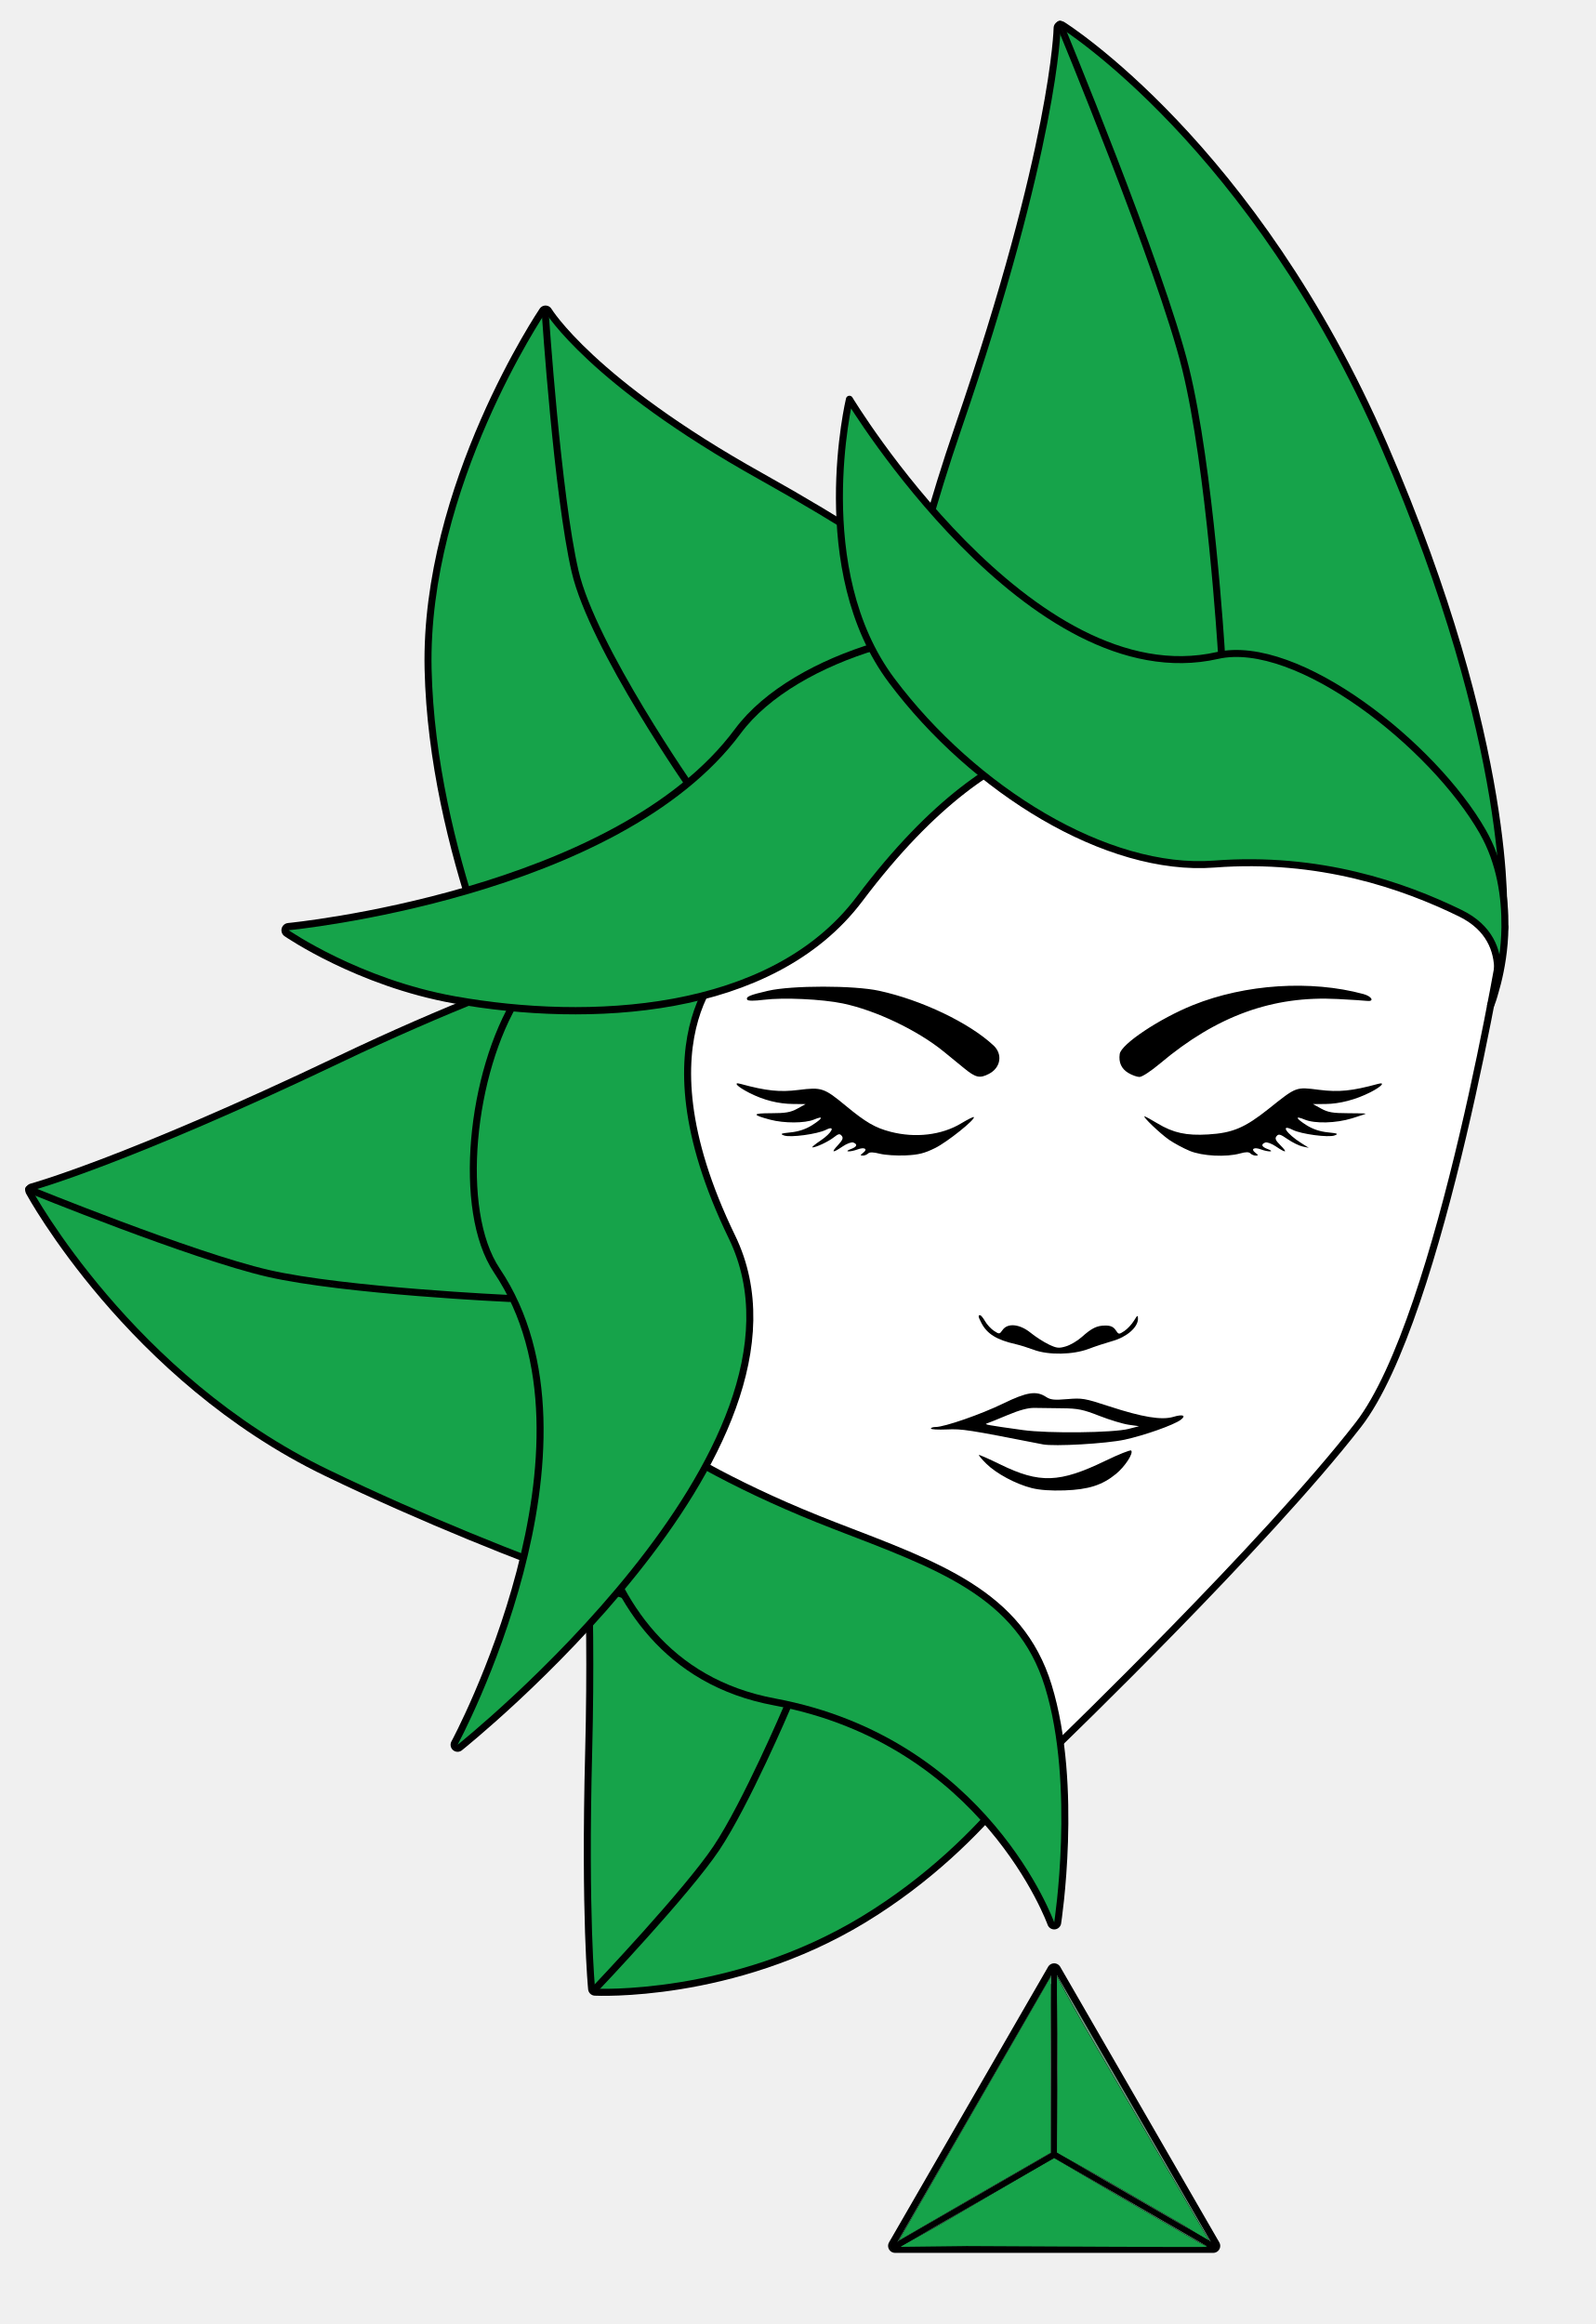
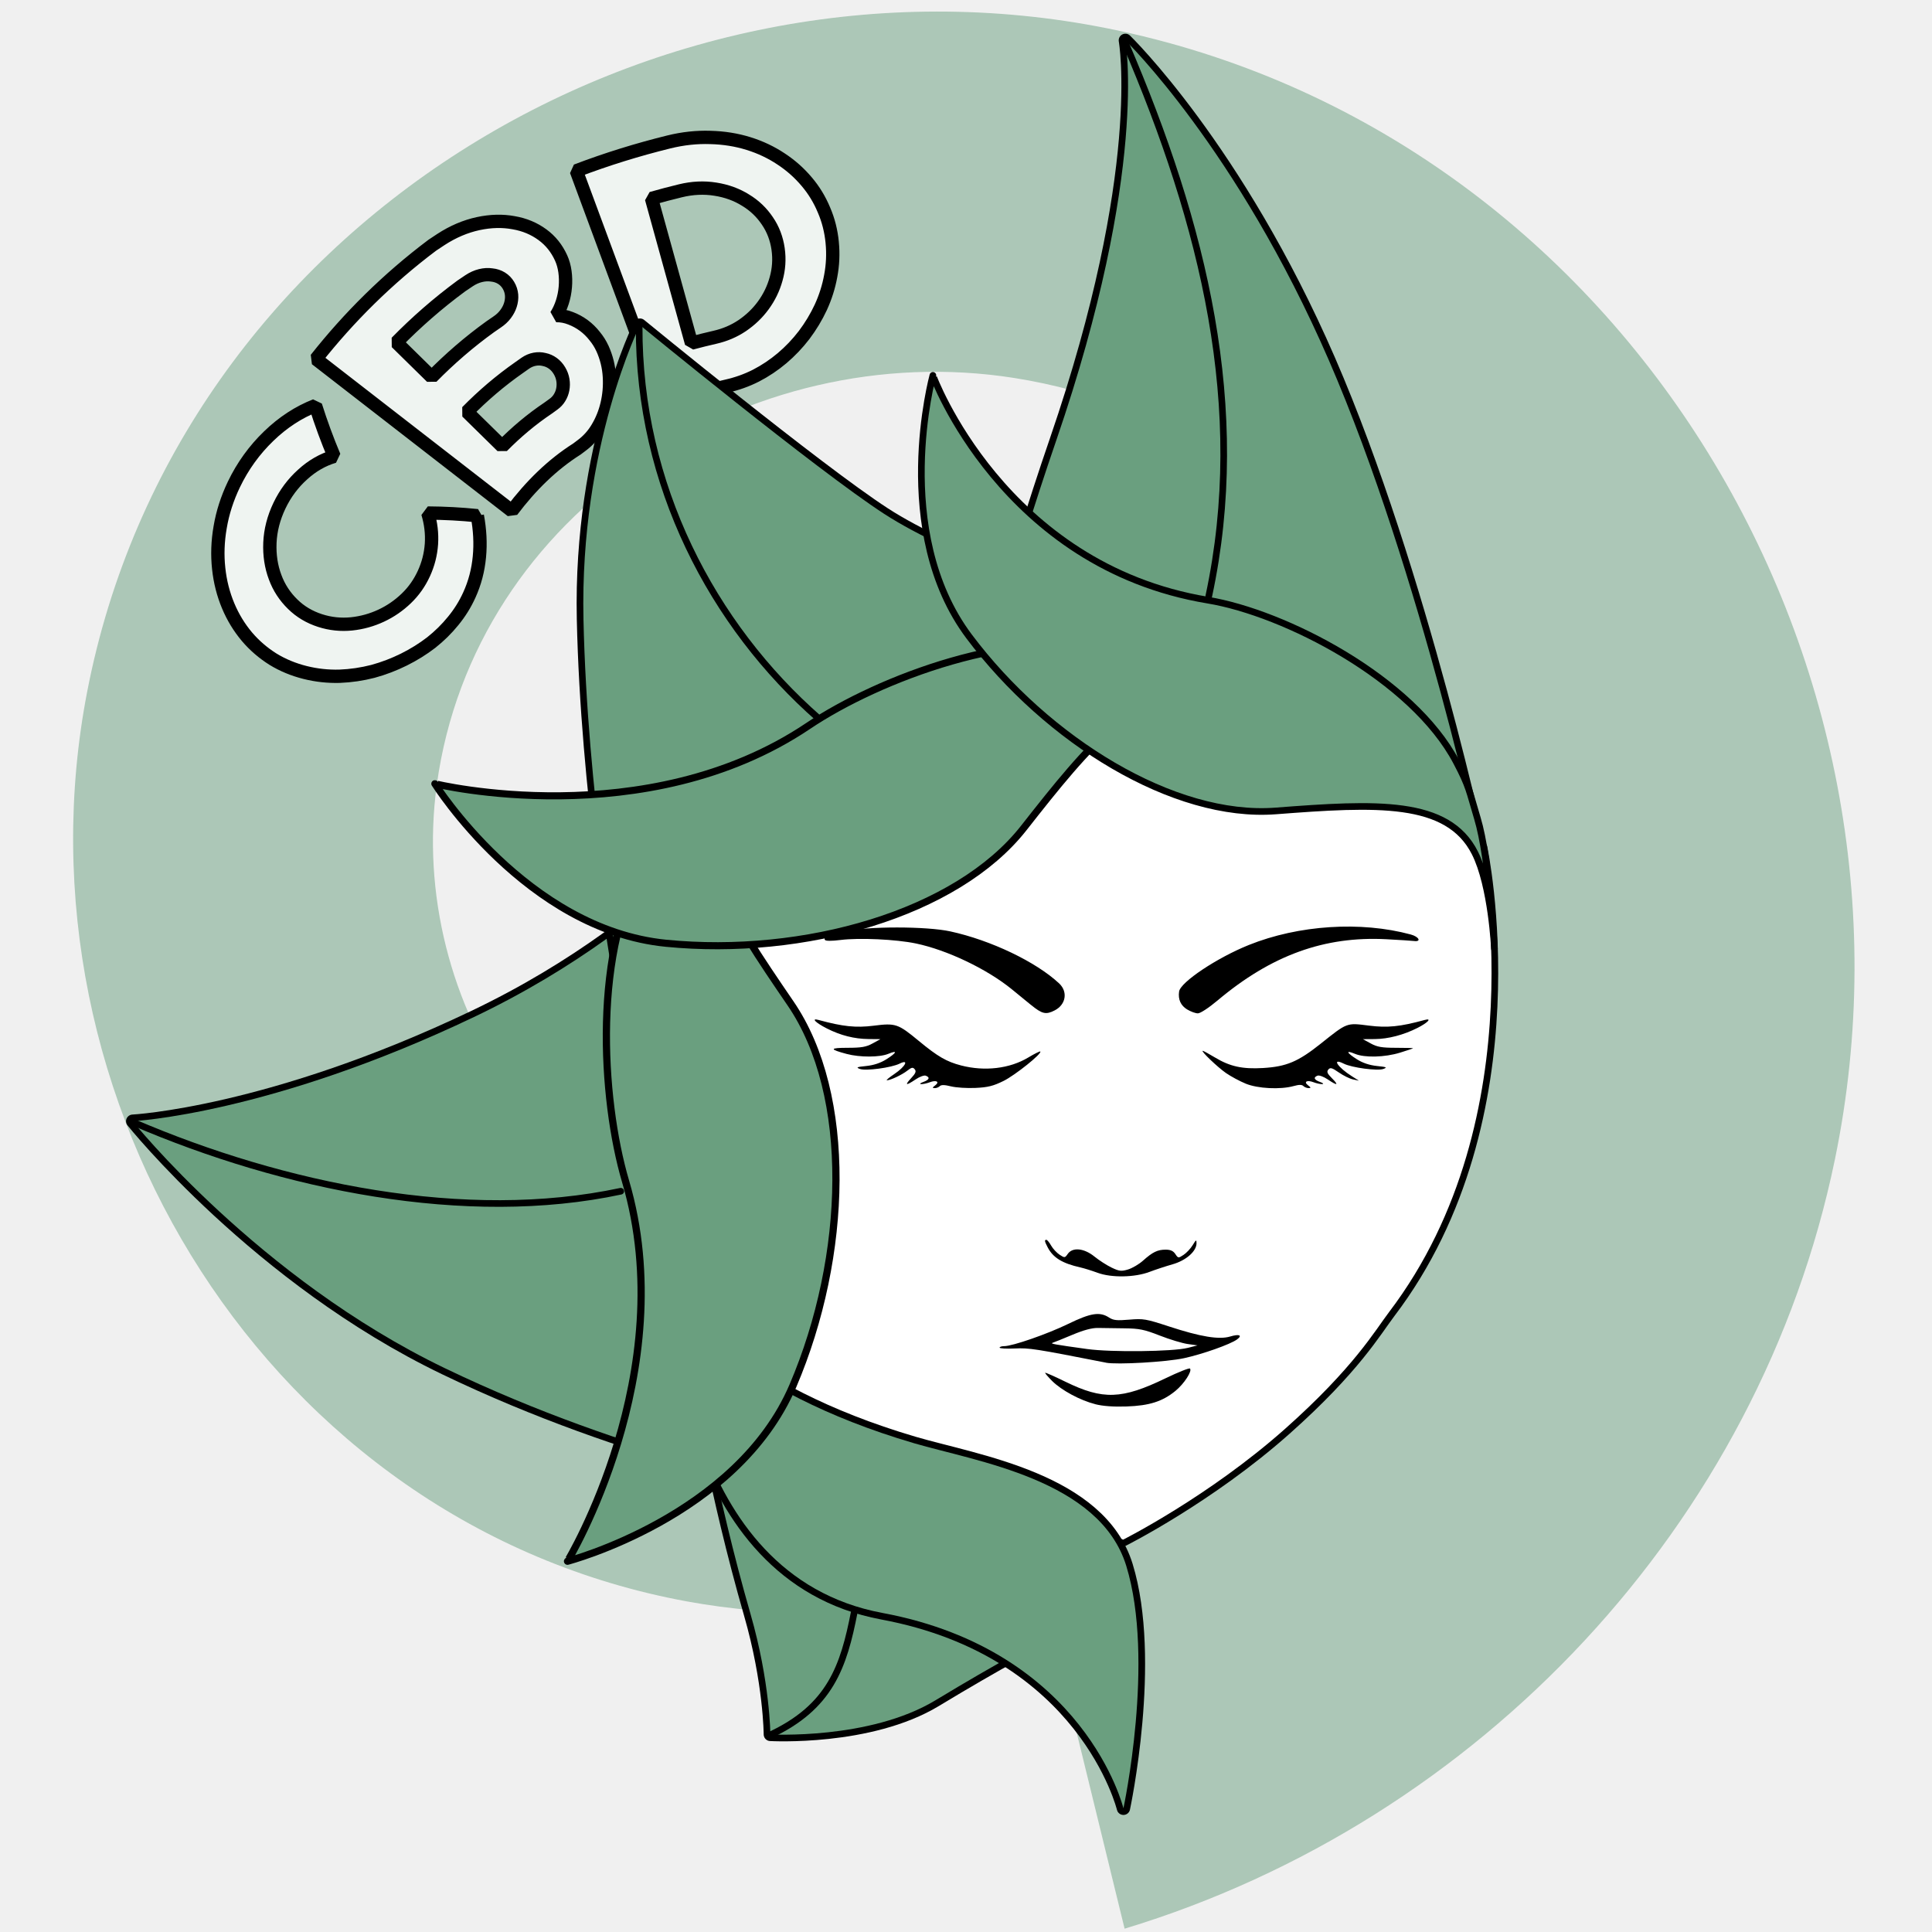
- <svg xmlns="http://www.w3.org/2000/svg" width="57mm" height="83mm" viewBox="0 0 57 83" version="1.1" id="svg1" xml:space="preserve">
-   <defs id="defs1" />
+ <svg xmlns="http://www.w3.org/2000/svg" width="120" height="120" viewBox="0 0 120 120" version="1.1" id="svg1">
+   <defs id="defs1">
+     </defs>
  <g id="layer1">
-     <path style="display:none;fill:#dcaf8e;fill-opacity:0;stroke:#ff2a00;stroke-width:0.1;stroke-linecap:round;stroke-linejoin:round;stroke-miterlimit:10;stroke-dasharray:none;stroke-dashoffset:0;stroke-opacity:1;paint-order:stroke fill markers" d="M 141.71,56.425 53.916,208.488 54.085,207.661 Z" id="path6-4-1" />
-     <path style="display:none;fill:#dcaf8e;fill-opacity:0;stroke:#ff2a00;stroke-width:0.1;stroke-linecap:round;stroke-linejoin:round;stroke-miterlimit:10;stroke-dasharray:none;stroke-dashoffset:0;stroke-opacity:1;paint-order:stroke fill markers" d="m 56.277,46.379 87.794,152.063 -0.169,-0.827 z" id="path6-4-1-3" />
-     <g id="g33-70" transform="translate(-84.10117,-147.9637)">
-       <g id="g18-7-10" transform="matrix(0.6020398,0,0,0.6020398,60.46408,115.0319)" style="stroke-width:0.831;stroke-dasharray:none">
-         <path style="fill:#16a34a;fill-opacity:1;stroke:#000000;stroke-width:0.831;stroke-linecap:round;stroke-linejoin:round;stroke-miterlimit:10;stroke-dasharray:none;stroke-opacity:1;paint-order:stroke fill markers" d="M 101.659,157.075 74.087,142.101 c 0,0 0.561,6.638 0.307,16.492 -0.254,9.854 0.173,14.08 0.173,14.08 0,0 8.084,0.411 15.806,-4.274 7.721,-4.686 11.285,-11.325 11.285,-11.325 z" id="path4-9-9-4" />
-         <path style="fill:#16a34a;fill-opacity:1;stroke:#000000;stroke-width:0.831;stroke-linecap:round;stroke-linejoin:round;stroke-miterlimit:10;stroke-dasharray:none;stroke-opacity:1;paint-order:stroke fill markers" d="m 81.245,150.735 -1.348,-40.63 c 0,0 -7.689,1.554 -20.41,7.623 -12.721,6.069 -18.307,7.59 -18.307,7.59 0,0 5.939,10.972 17.569,16.573 11.63,5.601 22.495,8.844 22.495,8.844 z" id="path4-5-3-6" />
-         <path style="fill:#16a34a;fill-opacity:1;stroke:#000000;stroke-width:0.831;stroke-linecap:round;stroke-linejoin:round;stroke-miterlimit:10;stroke-dasharray:none;stroke-opacity:1;paint-order:stroke fill markers" d="M 70.246,115.663 99.259,93.118 c 0,0 -4.891,-4.363 -14.975,-9.989 -10.084,-5.626 -12.658,-9.888 -12.658,-9.888 0,0 -6.995,10.365 -6.759,21.145 0.235,10.78 5.38,21.277 5.38,21.277 z" id="path4-6-51" />
-         <path style="fill:#a076a5;fill-opacity:1;stroke:#000000;stroke-width:0.415;stroke-linecap:square;stroke-linejoin:round;stroke-miterlimit:5;stroke-dasharray:none;stroke-dashoffset:0;stroke-opacity:1;paint-order:stroke fill markers" d="m 71.611,73.29 c 0,0 0.717,10.78 1.768,15.302 1.051,4.522 7.012,13.046 7.012,13.046 0,0 -5.961,-8.526 -7.012,-13.048 -1.051,-4.522 -1.768,-15.3 -1.768,-15.3 z" id="path19-4-5-9" />
-         <path style="fill:#16a34a;fill-opacity:1;stroke:#000000;stroke-width:0.831;stroke-linecap:round;stroke-linejoin:round;stroke-miterlimit:10;stroke-dasharray:none;stroke-opacity:1;paint-order:stroke fill markers" d="m 89.678,113.324 38.573,-3.989 c 0,0 0.676,-10.231 -7.05,-28.082 -7.725,-17.851 -19.016,-24.89 -19.016,-24.89 0,0 -0.124,7.015 -5.899,23.824 -5.775,16.808 -6.608,33.138 -6.608,33.138 z" id="path4-3-2-6" />
-         <path id="path1-4-9" style="fill:#ffffff;stroke:#000000;stroke-width:0.831;stroke-linejoin:round;stroke-miterlimit:10;stroke-dasharray:none;paint-order:stroke fill markers" transform="translate(38.8704,62.64549)" d="m 63.066,95.345 -27.178,-17.034 -10e-7,-31.332 27.134,-15.666 26.43,15.753 c 0,0 -3.733,23.058 -8.643,29.385 -5.494,7.079 -17.744,18.894 -17.744,18.894 z" />
-         <path style="mix-blend-mode:normal;fill:#16a34a;fill-opacity:1;stroke:#000000;stroke-width:0.831;stroke-linecap:square;stroke-linejoin:round;stroke-miterlimit:10;stroke-dasharray:none;paint-order:stroke fill markers" d="m 73.869,136.769 c 0,0 3.867,4.396 14.857,8.64 6.087,2.351 10.87,3.973 12.526,9.352 1.808,5.875 0.552,13.98 0.552,13.98 0,0 -3.909,-10.926 -16.559,-13.284 C 72.595,153.1 73.869,136.769 73.869,136.769 Z" id="path3-3-1-7-7-2" />
-         <path style="fill:#16a34a;fill-opacity:1;stroke:#000000;stroke-width:0.831;stroke-linecap:square;stroke-linejoin:round;stroke-miterlimit:10;stroke-dasharray:none;paint-order:stroke fill markers" d="m 66.409,158.205 c 0,0 9.565,-17.736 2.504,-28.246 -2.336,-3.477 -1.509,-11.577 1.257,-16.013 0.793,-1.271 2.123,-0.729 3.119,-1.551 3.917,-3.235 9.302,-1.065 9.302,-1.065 0,0 -6.113,4.438 -0.091,16.843 6.022,12.405 -16.091,30.031 -16.091,30.031 z" id="path3-3-1-2-5" />
-         <path style="fill:#16a34a;fill-opacity:1;stroke:#000000;stroke-width:0.86;stroke-linecap:square;stroke-linejoin:round;stroke-miterlimit:10;stroke-dasharray:none;paint-order:stroke fill markers" d="m 56.388,109.884 c 0,0 19.554,-1.878 26.819,-11.677 3.323,-4.482 12.457,-6.943 17.522,-5.517 4.44,1.25 4.604,5.72 4.604,5.72 0,0 -6.377,-2.297 -15.249,9.488 -5.151,6.843 -15.952,7.309 -23.811,5.907 -5.677,-1.013 -9.884,-3.921 -9.884,-3.921 z" id="path3-3-1-6-3-1" />
-         <path style="fill:#a076a5;fill-opacity:1;stroke:#000000;stroke-width:0.415;stroke-linecap:square;stroke-linejoin:round;stroke-miterlimit:5;stroke-dasharray:none;stroke-dashoffset:0;stroke-opacity:1;paint-order:stroke fill markers" d="m 102.139,56.137 c 0,0 5.989,14.449 7.453,20.39 1.465,5.941 2.126,16.775 2.126,16.775 0,0 -0.662,-10.83 -2.126,-16.771 -1.465,-5.941 -7.453,-20.393 -7.453,-20.393 z" id="path2-1-6" />
-         <path style="fill:#a076a5;fill-opacity:1;stroke:#000000;stroke-width:0.415;stroke-linecap:square;stroke-linejoin:round;stroke-miterlimit:5;stroke-dasharray:none;stroke-dashoffset:0;stroke-opacity:1;paint-order:stroke fill markers" d="m 40.957,125.246 c 0,0 9.689,3.952 14.213,4.994 4.524,1.041 14.312,1.489 14.312,1.489 0,0 -9.79,-0.449 -14.314,-1.49 -4.524,-1.041 -14.211,-4.992 -14.211,-4.992 z" id="path19-47-0" />
-         <path style="fill:#a076a5;fill-opacity:1;stroke:#000000;stroke-width:0.415;stroke-linecap:square;stroke-linejoin:round;stroke-miterlimit:5;stroke-dasharray:none;stroke-dashoffset:0;stroke-opacity:1;paint-order:stroke fill markers" d="m 74.649,172.605 c 0,0 5.354,-5.638 7.113,-8.266 1.76,-2.629 4.198,-8.358 4.198,-8.358 0,0 -2.441,5.733 -4.201,8.362 -1.76,2.628 -7.111,8.262 -7.111,8.262 z" id="path20-3-0" />
-         <path style="fill:#000000;stroke-width:0.831;stroke-dasharray:none" d="m 100.465,142.974 c -0.946,-0.239 -2.109,-0.864 -2.697,-1.451 -0.26,-0.259 -0.454,-0.489 -0.432,-0.51 0.023,-0.022 0.594,0.231 1.27,0.561 2.333,1.14 3.515,1.099 6.234,-0.216 0.793,-0.384 1.482,-0.658 1.53,-0.609 0.153,0.153 -0.364,0.949 -0.904,1.391 -0.809,0.663 -1.631,0.925 -3.052,0.974 -0.81,0.028 -1.474,-0.02 -1.949,-0.14 z m 0.659,-2.592 c -4.455,-0.874 -4.772,-0.923 -5.682,-0.884 -0.524,0.023 -0.952,-7.4e-4 -0.952,-0.052 0,-0.051 0.127,-0.093 0.281,-0.093 0.525,0 2.696,-0.754 3.999,-1.389 1.409,-0.687 1.973,-0.774 2.549,-0.397 0.267,0.175 0.487,0.198 1.262,0.132 0.878,-0.075 1.039,-0.047 2.474,0.424 1.971,0.646 3.123,0.836 3.815,0.629 0.574,-0.172 0.789,-0.081 0.43,0.182 -0.418,0.306 -2.146,0.916 -3.307,1.169 -1.093,0.238 -4.181,0.415 -4.87,0.28 z m 5.099,-0.918 0.614,-0.158 -0.614,-0.087 c -0.338,-0.048 -1.12,-0.284 -1.738,-0.526 -0.971,-0.38 -1.272,-0.441 -2.211,-0.451 -0.598,-0.006 -1.337,-0.017 -1.643,-0.022 -0.378,-0.007 -0.888,0.129 -1.597,0.427 -0.573,0.241 -1.125,0.464 -1.226,0.495 -0.19,0.059 0.049,0.102 2.15,0.394 1.49,0.207 5.356,0.163 6.266,-0.071 z m -5.614,-4.686 c -0.359,-0.132 -0.846,-0.284 -1.082,-0.337 -1.13,-0.255 -1.702,-0.607 -2.039,-1.254 -0.196,-0.377 -0.212,-0.467 -0.08,-0.466 0.051,4.3e-4 0.184,0.162 0.295,0.358 0.112,0.196 0.35,0.453 0.528,0.57 0.314,0.206 0.331,0.204 0.51,-0.051 0.302,-0.431 1.017,-0.359 1.666,0.167 0.292,0.237 0.775,0.547 1.072,0.69 0.472,0.226 0.602,0.24 1.021,0.114 0.264,-0.079 0.684,-0.326 0.934,-0.549 0.603,-0.539 0.906,-0.686 1.413,-0.686 0.3,0 0.475,0.079 0.604,0.272 0.176,0.265 0.189,0.267 0.512,0.055 0.182,-0.12 0.439,-0.394 0.571,-0.61 0.211,-0.346 0.239,-0.36 0.24,-0.12 8.5e-4,0.503 -0.654,1.078 -1.499,1.318 -0.426,0.121 -1.069,0.332 -1.429,0.47 -0.918,0.351 -2.377,0.378 -3.238,0.06 z M 90.474,123.082 c 0.295,-0.224 0.07,-0.35 -0.343,-0.193 -0.179,0.068 -0.419,0.119 -0.532,0.114 -0.121,-0.005 -0.066,-0.061 0.131,-0.133 0.375,-0.137 0.433,-0.286 0.153,-0.393 -0.101,-0.039 -0.386,0.066 -0.631,0.233 -0.606,0.411 -0.707,0.381 -0.275,-0.081 0.278,-0.298 0.328,-0.422 0.22,-0.551 -0.115,-0.139 -0.194,-0.124 -0.463,0.088 -0.33,0.26 -1.054,0.601 -1.275,0.601 -0.067,0 0.147,-0.18 0.475,-0.399 0.688,-0.461 0.933,-0.946 0.323,-0.642 -0.509,0.254 -2.117,0.47 -2.481,0.333 -0.256,-0.096 -0.197,-0.123 0.404,-0.185 0.465,-0.048 0.888,-0.19 1.251,-0.419 0.654,-0.413 0.717,-0.588 0.122,-0.34 -0.534,0.223 -1.775,0.227 -2.598,0.008 -1.096,-0.292 -1.083,-0.383 0.053,-0.384 0.865,-9e-4 1.159,-0.052 1.558,-0.271 l 0.491,-0.27 -0.737,-0.007 c -0.891,-0.008 -1.749,-0.226 -2.602,-0.659 -0.71,-0.361 -1.007,-0.665 -0.519,-0.532 1.515,0.414 2.327,0.499 3.438,0.358 1.373,-0.173 1.514,-0.126 2.816,0.951 1.178,0.974 1.729,1.293 2.637,1.53 1.476,0.384 3.036,0.2 4.19,-0.495 0.387,-0.233 0.726,-0.402 0.753,-0.376 0.123,0.123 -1.576,1.483 -2.29,1.835 -0.646,0.318 -0.983,0.402 -1.759,0.438 -0.528,0.024 -1.215,-0.02 -1.526,-0.099 -0.396,-0.1 -0.605,-0.104 -0.695,-0.013 -0.071,0.071 -0.215,0.127 -0.32,0.125 -0.157,-0.004 -0.152,-0.033 0.032,-0.172 z m 19.37,-0.109 c -0.373,-0.154 -0.926,-0.451 -1.229,-0.661 -0.531,-0.369 -1.595,-1.388 -1.45,-1.388 0.039,0 0.385,0.189 0.767,0.419 0.936,0.564 1.713,0.733 3.005,0.655 1.449,-0.087 2.18,-0.396 3.577,-1.51 1.681,-1.34 1.61,-1.313 3.013,-1.136 1.165,0.147 1.949,0.068 3.487,-0.352 0.47,-0.128 0.2,0.166 -0.458,0.499 -0.861,0.436 -1.821,0.686 -2.655,0.693 l -0.746,0.005 0.491,0.27 c 0.4,0.219 0.692,0.27 1.566,0.271 0.591,6.8e-4 1.075,0.013 1.075,0.027 0,0.014 -0.365,0.139 -0.812,0.276 -0.953,0.294 -2.209,0.327 -2.817,0.073 -0.594,-0.248 -0.531,-0.073 0.122,0.34 0.363,0.229 0.786,0.371 1.251,0.419 0.601,0.062 0.66,0.089 0.404,0.185 -0.361,0.136 -1.97,-0.078 -2.472,-0.328 -0.788,-0.393 -0.386,0.225 0.514,0.79 l 0.43,0.27 -0.369,-0.078 c -0.203,-0.043 -0.6,-0.238 -0.883,-0.433 -0.433,-0.299 -0.537,-0.328 -0.657,-0.182 -0.114,0.138 -0.068,0.249 0.228,0.545 0.45,0.45 0.337,0.479 -0.268,0.068 -0.246,-0.167 -0.53,-0.271 -0.631,-0.233 -0.28,0.107 -0.222,0.256 0.153,0.393 0.197,0.072 0.252,0.127 0.131,0.133 -0.114,0.005 -0.353,-0.046 -0.532,-0.114 -0.413,-0.157 -0.638,-0.03 -0.343,0.193 0.184,0.139 0.189,0.169 0.032,0.172 -0.105,0.002 -0.25,-0.056 -0.323,-0.129 -0.095,-0.095 -0.268,-0.095 -0.608,-6.9e-4 -0.834,0.232 -2.238,0.161 -2.997,-0.152 z m -13.389,-4.906 c -0.351,-0.287 -0.895,-0.732 -1.209,-0.988 -1.549,-1.261 -4.029,-2.444 -5.977,-2.851 -1.238,-0.258 -3.534,-0.365 -4.705,-0.217 -0.555,0.07 -0.924,0.069 -0.968,-0.003 -0.108,-0.175 0.141,-0.282 1.234,-0.533 1.416,-0.325 5.097,-0.325 6.589,9e-4 2.531,0.552 5.346,1.899 6.788,3.246 0.555,0.519 0.425,1.32 -0.274,1.682 -0.549,0.284 -0.786,0.23 -1.478,-0.337 z m 9.741,0.28 c -0.407,-0.248 -0.577,-0.625 -0.505,-1.123 0.084,-0.584 2.363,-2.103 4.35,-2.901 3.105,-1.247 6.985,-1.498 10.104,-0.655 0.519,0.141 0.677,0.47 0.194,0.406 -0.128,-0.017 -0.899,-0.067 -1.714,-0.11 -3.86,-0.205 -7.181,0.999 -10.534,3.819 -0.547,0.46 -1.074,0.806 -1.229,0.805 -0.149,-2.6e-4 -0.449,-0.109 -0.666,-0.242 z" id="path21-4-2" />
-         <path style="fill:#16a34a;fill-opacity:1;stroke:#000000;stroke-width:0.415;stroke-linecap:round;stroke-linejoin:round;stroke-miterlimit:20;stroke-dasharray:none;paint-order:normal" d="m 89.655,78.385 c 0,0 10.71,17.728 21.832,15.2 4.734,-1.076 12.813,5.323 15.74,10.453 1.043,1.827 1.336,3.877 1.317,5.666 -0.028,2.615 -0.853,4.642 -0.853,4.642 0,0 1.732,-3.753 -1.796,-5.473 -3.374,-1.645 -8.344,-3.393 -14.601,-2.914 -6.362,0.488 -14.264,-4.395 -19.131,-10.885 -4.926,-6.568 -2.508,-16.69 -2.508,-16.69 z" id="path3-3-1-6-1-0-3" />
-       </g>
-       <g id="g31-9-7" transform="translate(58.80593,129.4648)" style="fill:#6a9f7f;fill-opacity:1">
-         <g id="g32-4-5" transform="translate(0.1653646,-4.431771)" style="fill:#6a9f7f;fill-opacity:1">
-           <path style="fill:#6a9f7f;fill-opacity:1;stroke:#000000;stroke-width:4.158;stroke-linecap:square;stroke-linejoin:round;stroke-miterlimit:5;stroke-dasharray:none;stroke-dashoffset:0;stroke-opacity:1;paint-order:stroke fill markers" id="path24-2-7" d="m 489.895,126.272 -94.492,0 47.246,-81.833 z" transform="matrix(0.1202488,0,0,0.1202488,9.553336,87.95592)" />
-           <path style="fill:#16a34a;fill-opacity:1;stroke:#000000;stroke-width:0.022;stroke-linecap:square;stroke-linejoin:round;stroke-miterlimit:5;stroke-dasharray:none;stroke-dashoffset:0;stroke-opacity:1;paint-order:stroke fill markers" d="m 57.296,102.847 c 0.017,-0.03 5.352,-9.3 5.367,-9.317 0.005,-0.005 -0.015,1.466 -0.016,3.175 l 0.01,3.105 -2.674,1.541 c -1.466,0.845 -2.748,1.601 -2.758,1.601 -0.009,0 0.046,-0.064 0.055,-0.079 z" id="path27-1-8" />
-           <path style="fill:#16a34a;fill-opacity:1;stroke:#000000;stroke-width:0.022;stroke-linecap:square;stroke-linejoin:round;stroke-miterlimit:5;stroke-dasharray:none;stroke-dashoffset:0;stroke-opacity:1;paint-order:stroke fill markers" d="m 67.409,102.4 c 0,0 -1.507,-0.871 -2.452,-1.419 -0.945,-0.548 -1.909,-1.073 -1.909,-1.073 l -0.169,-0.096 0.029,-3.003 c 0.001,-1.64 -0.045,-3.248 -0.037,-3.277 0.016,-0.058 0.046,0.144 1.222,2.178 1.15,1.989 4.071,6.988 4.097,7.038 0.015,0.029 0.147,0.229 0.137,0.228 -0.01,-2.9e-4 -0.901,-0.565 -0.901,-0.565 z" id="path28-4-8" />
-           <path style="fill:#16a34a;fill-opacity:1;stroke:#000000;stroke-width:0.022;stroke-linecap:square;stroke-linejoin:round;stroke-miterlimit:5;stroke-dasharray:none;stroke-dashoffset:0;stroke-opacity:1;paint-order:stroke fill markers" d="m 59.636,103.148 -2.363,0.028 1.345,-0.742 c 0,0 4.125,-2.429 4.165,-2.426 0.016,0.001 1.405,0.843 3.652,2.14 0.714,0.412 1.39,0.802 1.502,0.866 0.112,0.065 0.325,0.162 0.322,0.164 -0.017,0.013 -6.75,-0.02 -8.624,-0.031 z" id="path30-2-1" />
-           <g id="g30-0-6" transform="translate(-47.45717,81.64092)" style="fill:#6a9f7f;fill-opacity:1">
-             <g id="g25-5-2" style="fill:#6a9f7f;fill-opacity:1">
-               <path style="fill:#6a9f7f;fill-opacity:1;stroke:#000000;stroke-width:0.215;stroke-linecap:square;stroke-linejoin:round;stroke-miterlimit:5;stroke-dasharray:none;stroke-dashoffset:0;stroke-opacity:1;paint-order:stroke fill markers" d="m 104.567,21.512 5.642,-3.257 z" id="path25-8-3-7-3" />
-               <path style="fill:#6a9f7f;fill-opacity:1;stroke:#000000;stroke-width:0.203;stroke-linecap:square;stroke-linejoin:round;stroke-miterlimit:5;stroke-dasharray:none;stroke-dashoffset:0;stroke-opacity:1;paint-order:stroke fill markers" d="m 110.236,11.642 v 6.55 z" id="path25-2-3" />
-               <path style="fill:#6a9f7f;fill-opacity:1;stroke:#000000;stroke-width:0.216;stroke-linecap:square;stroke-linejoin:round;stroke-miterlimit:5;stroke-dasharray:none;stroke-dashoffset:0;stroke-opacity:1;paint-order:stroke fill markers" d="m 110.292,18.268 5.675,3.277 z" id="path25-8-9-19" />
+     <g id="layer1-7" transform="matrix(1.421771,0,0,1.421771,-79.21973,-2.94061)">
+       <g id="g8" transform="translate(50.44657,-13.70354)">
+         <path style="display:none;fill:none;fill-rule:evenodd;stroke:#000000;stroke-width:1.186;stroke-dasharray:none;stroke-dashoffset:0" id="path2-2" d="m 450,60 c -2.509,9.365 -13.862,1.238 -15.565,-4.171 -4.616,-14.656 10.818,-26.352 23.906,-26.959 23.411,-1.086 39.5,21.903 38.354,43.642 -1.683,31.903 -33.091,52.908 -63.377,49.748 -40.367,-4.212 -66.419,-44.31 -61.142,-83.113 6.64,-48.83 55.542,-79.982 102.849,-72.537 57.295,9.017 93.574,66.78 83.931,122.584 C 547.591,154.957 480.931,196.379 416.635,184.52 342.402,170.828 295.828,95.25 309.915,22.464 c 16.007,-82.704 100.518,-134.439 181.791,-118.114 91.176,18.314 148.077,111.767 129.508,201.527 -13.434,64.94 -63.291,117.801 -126.509,136.96" transform="matrix(-0.2108705,0,0,0.2108705,160.6128,41.04048)" />
+         <g id="g8-14" transform="matrix(2.658324,0,0,2.658324,59.93921,26.8855)">
+           <path style="display:none;fill:none;fill-rule:evenodd;stroke:#000000;stroke-width:1.186;stroke-dasharray:none;stroke-dashoffset:0" id="path2-2-03" d="m 450,60 c -2.509,9.365 -13.862,1.238 -15.565,-4.171 -4.616,-14.656 10.818,-26.352 23.906,-26.959 23.411,-1.086 39.5,21.903 38.354,43.642 -1.683,31.903 -33.091,52.908 -63.377,49.748 -40.367,-4.212 -66.419,-44.31 -61.142,-83.113 6.64,-48.83 55.542,-79.982 102.849,-72.537 57.295,9.017 93.574,66.78 83.931,122.584 C 547.591,154.957 480.931,196.379 416.635,184.52 342.402,170.828 295.828,95.25 309.915,22.464 c 16.007,-82.704 100.518,-134.439 181.791,-118.114 91.176,18.314 148.077,111.767 129.508,201.527 -13.434,64.94 -63.291,117.801 -126.509,136.96" transform="matrix(-0.2108705,0,0,0.2108705,160.6128,41.04048)" />
+           <g id="g5" transform="matrix(1.344409,0,0,1.344409,-1.773584,-7.718686)">
+             <path style="display:inline;mix-blend-mode:normal;fill:#6a9f7f;fill-opacity:0.506;fill-rule:evenodd;stroke:#a076a5;stroke-width:1.186;stroke-dasharray:none;stroke-dashoffset:0;stroke-opacity:0" id="path2-7" d="m 450,60 c -2.509,9.365 -13.862,1.238 -15.565,-4.171 -4.616,-14.656 10.818,-26.352 23.906,-26.959 23.411,-1.086 39.5,21.903 38.354,43.642 -1.683,31.903 -33.091,52.908 -63.377,49.748 -40.367,-4.212 -66.419,-44.31 -61.142,-83.113 6.64,-48.83 55.542,-79.982 102.849,-72.537 57.295,9.017 93.574,66.78 83.931,122.584 C 547.591,154.957 480.931,196.379 416.635,184.52 342.402,170.828 295.828,95.25 309.915,22.464 c 16.007,-82.704 100.518,-134.439 181.791,-118.114 91.176,18.314 148.077,111.767 129.508,201.527 -13.434,64.94 -63.291,117.801 -126.509,136.96" transform="matrix(0.06862366,0,0,0.06862366,-34.17848,9.543039)" />
+             <g id="g33-7-92" transform="matrix(0.3254303,0,0,0.3254303,-41.44715,-28.60277)">
+               <path d="m 20.261,-5.115 c -0.255,0.473 -0.553,0.887 -0.906,1.249 -0.354,0.363 -0.744,0.654 -1.194,0.88 -0.345,0.174 -0.703,0.299 -1.083,0.378 -0.375,0.081 -0.758,0.119 -1.155,0.116 -0.395,-0.009 -0.795,-0.058 -1.2,-0.147 -0.405,-0.09 -0.8,-0.217 -1.184,-0.385 -0.383,-0.174 -0.748,-0.388 -1.092,-0.644 -0.343,-0.262 -0.651,-0.568 -0.919,-0.923 -0.268,-0.355 -0.478,-0.735 -0.624,-1.144 -0.142,-0.413 -0.221,-0.837 -0.232,-1.274 -0.009,-0.443 0.048,-0.893 0.179,-1.345 0.131,-0.452 0.33,-0.891 0.6,-1.31 0.272,-0.425 0.612,-0.821 1.02,-1.178 0.41,-0.364 0.882,-0.675 1.41,-0.927 0.688,-0.328 1.415,-0.526 2.154,-0.591 0.738,-0.068 1.442,0.004 2.089,0.208 -0.25,0.639 -0.467,1.282 -0.652,1.926 -0.409,-0.169 -0.861,-0.242 -1.346,-0.212 -0.487,0.025 -0.964,0.148 -1.417,0.366 -0.459,0.22 -0.845,0.51 -1.152,0.86 -0.307,0.35 -0.526,0.728 -0.657,1.126 -0.134,0.395 -0.173,0.797 -0.124,1.205 0.046,0.404 0.188,0.777 0.413,1.122 0.226,0.346 0.51,0.624 0.845,0.843 0.333,0.215 0.687,0.366 1.061,0.458 0.374,0.092 0.752,0.12 1.137,0.087 0.385,-0.033 0.749,-0.137 1.103,-0.313 0.35,-0.174 0.653,-0.401 0.92,-0.688 0.265,-0.29 0.471,-0.618 0.621,-0.99 0.489,0.399 0.953,0.815 1.387,1.246 z m 7.605,-1.956 c -0.095,0.374 -0.255,0.706 -0.466,1.002 -0.211,0.296 -0.453,0.544 -0.72,0.75 -0.262,0.203 -0.539,0.355 -0.833,0.464 -0.293,0.109 -0.584,0.155 -0.885,0.142 -0.072,-0.003 -0.143,-0.005 -0.215,-0.007 -1.087,-0.124 -2.216,-0.013 -3.361,0.276 l -2.149,-9.059 c 1.941,-0.442 3.977,-0.657 6.083,-0.586 0.129,0.011 0.258,0.023 0.386,0.036 0.539,0.054 1.03,0.195 1.464,0.413 0.433,0.218 0.785,0.491 1.056,0.807 0.278,0.314 0.463,0.659 0.562,1.031 0.1,0.372 0.095,0.744 -3.03e-4,1.118 -0.043,0.168 -0.114,0.333 -0.212,0.496 -0.098,0.163 -0.215,0.315 -0.35,0.456 -0.135,0.142 -0.283,0.265 -0.443,0.371 -0.161,0.106 -0.328,0.189 -0.502,0.247 0.146,0.112 0.267,0.253 0.362,0.421 0.096,0.163 0.168,0.338 0.217,0.523 0.048,0.185 0.07,0.374 0.067,0.565 0.002,0.188 -0.019,0.366 -0.062,0.534 z m -5.243,0.512 c 0.75,-0.086 1.498,-0.102 2.24,-0.037 0.083,0.003 0.166,0.007 0.249,0.013 0.118,0.007 0.229,-0.008 0.336,-0.047 0.107,-0.038 0.204,-0.094 0.29,-0.167 0.09,-0.077 0.166,-0.168 0.226,-0.274 0.06,-0.106 0.1,-0.223 0.118,-0.352 0.018,-0.129 0.012,-0.252 -0.02,-0.37 -0.032,-0.118 -0.086,-0.223 -0.163,-0.316 -0.072,-0.096 -0.163,-0.174 -0.273,-0.233 -0.11,-0.059 -0.232,-0.094 -0.366,-0.104 -0.094,-0.007 -0.189,-0.013 -0.284,-0.018 -0.859,-0.059 -1.716,-0.034 -2.568,0.065 z m -0.428,-3.687 c 0.954,-0.111 1.922,-0.146 2.897,-0.093 0.106,0.007 0.212,0.015 0.318,0.024 0.15,0.013 0.291,0.003 0.425,-0.031 0.134,-0.034 0.254,-0.085 0.359,-0.155 0.111,-0.073 0.202,-0.162 0.273,-0.266 0.072,-0.108 0.117,-0.226 0.135,-0.355 0.018,-0.129 0.007,-0.253 -0.036,-0.373 -0.043,-0.12 -0.112,-0.228 -0.21,-0.324 -0.091,-0.1 -0.206,-0.182 -0.343,-0.246 -0.137,-0.064 -0.289,-0.104 -0.454,-0.119 -0.117,-0.011 -0.234,-0.021 -0.352,-0.03 -1.093,-0.047 -2.17,-0.003 -3.227,0.122 z m 14.887,5.499 c -0.237,0.362 -0.517,0.677 -0.837,0.949 -0.314,0.271 -0.656,0.496 -1.024,0.68 -0.366,0.18 -0.747,0.318 -1.143,0.418 -0.394,0.096 -0.79,0.148 -1.188,0.158 -0.399,0.009 -0.791,-0.026 -1.178,-0.105 -0.382,-0.081 -0.747,-0.209 -1.101,-0.383 -0.773,-0.381 -1.54,-0.714 -2.299,-0.981 l 2.973,-8.862 c 1.174,0.381 2.303,0.832 3.384,1.336 0.496,0.231 0.936,0.515 1.319,0.845 0.389,0.329 0.715,0.691 0.977,1.082 0.262,0.39 0.458,0.799 0.59,1.221 0.135,0.419 0.204,0.841 0.213,1.264 0.011,0.419 -0.044,0.831 -0.162,1.234 -0.111,0.403 -0.287,0.784 -0.524,1.145 z m -1.735,-1.085 c 0.199,-0.336 0.317,-0.693 0.346,-1.073 0.033,-0.378 -0.014,-0.751 -0.148,-1.118 -0.127,-0.369 -0.335,-0.716 -0.626,-1.036 -0.286,-0.318 -0.642,-0.579 -1.062,-0.776 -0.338,-0.159 -0.679,-0.312 -1.024,-0.458 l -2.24,5.174 c 0.277,0.123 0.554,0.252 0.83,0.386 0.344,0.167 0.697,0.267 1.067,0.299 0.376,0.03 0.739,-3.914e-4 1.092,-0.095 0.359,-0.096 0.691,-0.251 0.996,-0.47 0.311,-0.22 0.569,-0.496 0.768,-0.832 z" id="text21-8" style="font-size:13.406px;line-height:1;font-family:Righteous;-inkscape-font-specification:'Righteous, Normal';letter-spacing:0px;word-spacing:0px;white-space:pre;fill:#ffffff;fill-opacity:0.802;stroke:#000000;stroke-width:0.5;stroke-linecap:round;stroke-linejoin:bevel;stroke-miterlimit:20" transform="rotate(-38.85765,232.0679,-61.2346)" aria-label="   CBD" />
+               <g id="g83-8" transform="translate(4.864305,-52.38483)">
+                 <g id="g18-7-1-57" transform="matrix(0.6020398,0,0,0.6020398,60.46408,115.0319)" style="stroke-width:0.831;stroke-dasharray:none">
+                   <path style="fill:#6a9f7f;fill-opacity:1;stroke:#000000;stroke-width:0.831;stroke-linecap:round;stroke-linejoin:round;stroke-miterlimit:10;stroke-dasharray:none;stroke-opacity:1;paint-order:stroke fill markers" d="m 81.944,148.249 -2.047,-44.297 c 0,0 -5.902,8.795 -18.623,14.864 -12.721,6.069 -21.296,6.502 -21.296,6.502 0,0 7.84,9.807 19.47,15.407 11.63,5.601 22.495,7.523 22.495,7.523 z" id="path4-5-3-4-6" />
+                 </g>
+                 <g id="g82-2">
+                   <path style="fill:#6a9f7f;fill-opacity:1;stroke:#000000;stroke-width:0.831;stroke-linecap:round;stroke-linejoin:round;stroke-miterlimit:10;stroke-dasharray:none;stroke-opacity:1;paint-order:stroke fill markers" d="M 100.999,155.599 75.268,141.772 c 0,0 1.046,6.61 3.258,14.3 1.222,4.247 1.235,7.503 1.235,7.503 0,0 6.194,0.356 10.302,-2.128 7.729,-4.674 10.936,-5.847 10.936,-5.847 z" id="path4-9-9-0-21" transform="matrix(0.6020398,0,0,0.6020398,60.46408,115.0319)" />
+                   <path style="fill:#6a9f7f;fill-opacity:1;stroke:#000000;stroke-width:0.831;stroke-linecap:round;stroke-linejoin:round;stroke-miterlimit:10;stroke-dasharray:none;stroke-opacity:1;paint-order:stroke fill markers" d="M 70.246,115.663 98.961,92.756 c 0,0 -7.895,-2.604 -12.097,-5.33 -4.202,-2.726 -15.238,-11.777 -15.238,-11.777 0,0 -3.761,7.568 -3.525,18.349 0.235,10.78 2.146,21.665 2.146,21.665 z" id="path4-6-5-40" transform="matrix(0.6020398,0,0,0.6020398,60.46408,115.0319)" />
+                   <path style="fill:#6a9f7f;fill-opacity:1;stroke:#000000;stroke-width:0.831;stroke-linecap:round;stroke-linejoin:round;stroke-miterlimit:10;stroke-dasharray:none;stroke-opacity:1;paint-order:stroke fill markers" d="m 89.678,113.324 34.553,-3.996 c 0,0 -3.875,-18.245 -9.622,-31.481 -5.748,-13.236 -12.698,-19.964 -12.698,-19.964 0,0 1.469,8.132 -4.306,24.941 -5.775,16.808 -7.927,30.501 -7.927,30.501 z" id="path4-3-2-4-8" transform="matrix(0.6020398,0,0,0.6020398,60.46408,115.0319)" />
+                   <path id="path1-4-4-02" style="fill:#ffffff;stroke:#000000;stroke-width:0.831;stroke-linejoin:round;stroke-miterlimit:10;stroke-dasharray:none;paint-order:stroke fill markers" transform="matrix(0.6020398,0,0,0.6020398,83.8656,152.747)" d="M 62.902,88.78 35.889,78.311 35.889,46.98 63.023,31.314 85.209,45.617 c 0,0 3.581,16.732 -5.718,28.966 -0.872,1.147 -2.187,3.46 -6.488,7.283 -4.752,4.224 -10.102,6.914 -10.102,6.914 z" />
+                   <path style="mix-blend-mode:normal;fill:#6a9f7f;fill-opacity:1;stroke:#000000;stroke-width:0.831;stroke-linecap:square;stroke-linejoin:round;stroke-miterlimit:10;stroke-dasharray:none;paint-order:stroke fill markers" d="m 73.869,136.769 c 0,0 3.554,5.321 14.857,8.64 3.89,1.142 11.584,2.27 13.24,7.649 1.808,5.875 -0.176,15.127 -0.176,15.127 0,0 -2.388,-9.83 -15.038,-12.188 -12.65,-2.358 -12.882,-19.228 -12.882,-19.228 z" id="path3-3-1-7-7-9-1" transform="matrix(0.6020398,0,0,0.6020398,60.46408,115.0319)" />
+                   <path style="fill:#6a9f7f;fill-opacity:1;stroke:#000000;stroke-width:0.271;stroke-linecap:round;stroke-linejoin:round;stroke-miterlimit:20;stroke-dasharray:none;paint-order:normal" d="m 100.864,207.006 c -0.004,0.015 4.297,-7.1 2.18,-14.273 -0.913,-3.095 -1.255,-8.803 0.798,-12.056 0.613,-0.971 0.748,-1.024 1.557,-1.886 1.169,-1.244 4.248,-2.26 4.248,-2.26 0,0 -2.148,0.38 -2.978,1.644 -1.343,2.048 0.26,4.498 2.572,7.877 2.351,3.436 2.17,9.494 0.091,14.362 -2.104,4.927 -8.468,6.592 -8.468,6.592 z" id="path3-3-1-6-1-0-4-0-2-0-71" />
+                   <path style="fill:#000000;stroke-width:0.5;stroke-dasharray:none" d="m 120.691,201.108 c -0.57,-0.144 -1.269,-0.52 -1.624,-0.873 -0.156,-0.156 -0.273,-0.294 -0.26,-0.307 0.014,-0.013 0.357,0.139 0.764,0.338 1.404,0.686 2.116,0.662 3.753,-0.13 0.478,-0.231 0.892,-0.396 0.921,-0.367 0.092,0.092 -0.219,0.571 -0.544,0.838 -0.487,0.399 -0.982,0.557 -1.837,0.586 -0.488,0.017 -0.887,-0.012 -1.174,-0.084 z m 0.397,-1.561 c -2.682,-0.526 -2.873,-0.556 -3.421,-0.532 -0.315,0.014 -0.573,-4.4e-4 -0.573,-0.031 0,-0.031 0.076,-0.056 0.169,-0.056 0.316,0 1.623,-0.454 2.408,-0.836 0.848,-0.413 1.188,-0.466 1.535,-0.239 0.161,0.105 0.293,0.119 0.76,0.079 0.528,-0.045 0.625,-0.028 1.49,0.255 1.187,0.389 1.88,0.503 2.297,0.379 0.345,-0.103 0.475,-0.049 0.259,0.11 -0.252,0.184 -1.292,0.552 -1.991,0.704 -0.658,0.143 -2.517,0.25 -2.932,0.169 z m 3.07,-0.553 0.37,-0.095 -0.37,-0.052 c -0.203,-0.029 -0.674,-0.171 -1.047,-0.317 -0.584,-0.228 -0.766,-0.266 -1.331,-0.272 -0.36,-0.004 -0.805,-0.01 -0.989,-0.014 -0.228,-0.004 -0.534,0.078 -0.962,0.257 -0.345,0.145 -0.677,0.279 -0.738,0.298 -0.114,0.035 0.03,0.062 1.294,0.237 0.897,0.125 3.225,0.098 3.772,-0.043 z m -3.38,-2.821 c -0.216,-0.08 -0.509,-0.171 -0.651,-0.203 -0.68,-0.153 -1.025,-0.365 -1.227,-0.755 -0.118,-0.227 -0.127,-0.281 -0.048,-0.281 0.03,2.6e-4 0.111,0.097 0.178,0.216 0.067,0.118 0.21,0.273 0.318,0.343 0.189,0.124 0.2,0.123 0.307,-0.031 0.182,-0.26 0.612,-0.216 1.003,0.101 0.176,0.143 0.467,0.33 0.646,0.415 0.284,0.136 0.362,0.145 0.615,0.069 0.159,-0.048 0.412,-0.196 0.562,-0.331 0.363,-0.324 0.546,-0.413 0.851,-0.413 0.181,0 0.286,0.047 0.363,0.164 0.106,0.16 0.114,0.16 0.308,0.033 0.11,-0.072 0.265,-0.237 0.344,-0.367 0.127,-0.208 0.144,-0.217 0.144,-0.072 5.1e-4,0.303 -0.393,0.649 -0.902,0.793 -0.256,0.073 -0.643,0.2 -0.86,0.283 -0.553,0.211 -1.431,0.227 -1.95,0.036 z m -6.102,-7.041 c 0.177,-0.135 0.042,-0.211 -0.206,-0.116 -0.108,0.041 -0.252,0.072 -0.321,0.069 -0.073,-0.003 -0.04,-0.037 0.079,-0.08 0.226,-0.083 0.261,-0.172 0.092,-0.237 -0.061,-0.023 -0.232,0.04 -0.38,0.14 -0.365,0.247 -0.426,0.23 -0.166,-0.049 0.167,-0.179 0.197,-0.254 0.132,-0.332 -0.069,-0.084 -0.117,-0.074 -0.279,0.053 -0.199,0.156 -0.635,0.362 -0.767,0.362 -0.04,0 0.088,-0.108 0.286,-0.24 0.414,-0.278 0.561,-0.57 0.194,-0.387 -0.306,0.153 -1.274,0.283 -1.494,0.2 -0.154,-0.058 -0.119,-0.074 0.243,-0.111 0.28,-0.029 0.535,-0.114 0.753,-0.252 0.394,-0.249 0.432,-0.354 0.074,-0.205 -0.322,0.134 -1.068,0.137 -1.564,0.005 -0.66,-0.176 -0.652,-0.23 0.032,-0.231 0.521,-5.4e-4 0.698,-0.031 0.938,-0.163 l 0.296,-0.162 -0.444,-0.004 c -0.537,-0.005 -1.053,-0.136 -1.567,-0.397 -0.427,-0.217 -0.606,-0.4 -0.313,-0.32 0.912,0.249 1.401,0.3 2.07,0.216 0.826,-0.104 0.912,-0.076 1.696,0.572 0.709,0.586 1.041,0.779 1.587,0.921 0.888,0.231 1.828,0.12 2.523,-0.298 0.233,-0.14 0.437,-0.242 0.453,-0.226 0.074,0.074 -0.949,0.893 -1.379,1.105 -0.389,0.192 -0.592,0.242 -1.059,0.263 -0.318,0.015 -0.731,-0.012 -0.919,-0.059 -0.238,-0.06 -0.364,-0.062 -0.418,-0.008 -0.043,0.043 -0.129,0.077 -0.192,0.075 -0.095,-0.002 -0.091,-0.02 0.019,-0.104 z m 11.662,-0.065 c -0.225,-0.092 -0.558,-0.272 -0.74,-0.398 -0.32,-0.222 -0.96,-0.835 -0.873,-0.835 0.024,0 0.232,0.114 0.462,0.252 0.564,0.339 1.031,0.441 1.809,0.394 0.872,-0.053 1.312,-0.238 2.154,-0.909 1.012,-0.807 0.97,-0.791 1.814,-0.684 0.701,0.089 1.173,0.041 2.099,-0.212 0.283,-0.077 0.121,0.1 -0.276,0.301 -0.518,0.262 -1.096,0.413 -1.598,0.417 l -0.449,0.003 0.296,0.162 c 0.241,0.132 0.417,0.163 0.943,0.163 0.356,4.1e-4 0.647,0.008 0.647,0.016 0,0.009 -0.22,0.083 -0.489,0.166 -0.574,0.177 -1.33,0.197 -1.696,0.044 -0.358,-0.149 -0.32,-0.044 0.074,0.205 0.218,0.138 0.473,0.223 0.753,0.252 0.362,0.037 0.397,0.053 0.243,0.111 -0.217,0.082 -1.186,-0.047 -1.488,-0.198 -0.475,-0.237 -0.233,0.135 0.309,0.476 l 0.259,0.163 -0.222,-0.047 c -0.122,-0.026 -0.361,-0.143 -0.531,-0.261 -0.26,-0.18 -0.323,-0.197 -0.396,-0.11 -0.069,0.083 -0.041,0.15 0.137,0.328 0.271,0.271 0.203,0.288 -0.161,0.041 -0.148,-0.1 -0.319,-0.163 -0.38,-0.14 -0.168,0.065 -0.134,0.154 0.092,0.237 0.119,0.043 0.151,0.077 0.079,0.08 -0.069,0.003 -0.213,-0.028 -0.321,-0.069 -0.249,-0.095 -0.384,-0.018 -0.206,0.116 0.111,0.084 0.114,0.102 0.019,0.104 -0.063,0.001 -0.151,-0.034 -0.195,-0.077 -0.057,-0.057 -0.162,-0.057 -0.366,-4.2e-4 -0.502,0.139 -1.347,0.097 -1.804,-0.091 z m -8.061,-2.953 c -0.211,-0.173 -0.539,-0.44 -0.728,-0.595 -0.932,-0.759 -2.426,-1.472 -3.599,-1.717 -0.745,-0.156 -2.127,-0.22 -2.833,-0.131 -0.334,0.042 -0.556,0.041 -0.583,-0.002 -0.065,-0.105 0.085,-0.17 0.743,-0.321 0.852,-0.196 3.069,-0.195 3.967,5.5e-4 1.524,0.332 3.219,1.143 4.087,1.954 0.334,0.313 0.256,0.795 -0.165,1.012 -0.331,0.171 -0.473,0.138 -0.89,-0.203 z m 5.864,0.168 c -0.245,-0.15 -0.347,-0.376 -0.304,-0.676 0.051,-0.351 1.422,-1.266 2.619,-1.747 1.87,-0.751 4.205,-0.902 6.083,-0.394 0.313,0.085 0.408,0.283 0.117,0.244 -0.077,-0.01 -0.541,-0.04 -1.032,-0.066 -2.324,-0.123 -4.323,0.601 -6.342,2.299 -0.329,0.277 -0.647,0.485 -0.74,0.485 -0.09,-1.5e-4 -0.27,-0.066 -0.401,-0.146 z" id="path21-4-9-5" />
+                   <path style="fill:#6a9f7f;fill-opacity:1;stroke:#000000;stroke-width:0.266;stroke-linecap:round;stroke-linejoin:round;stroke-miterlimit:20;stroke-dasharray:none;paint-order:normal" d="m 95.881,177.802 c -0.015,0.002 7.926,1.931 14.025,-2.172 2.632,-1.771 7.883,-3.777 11.539,-2.814 1.092,0.288 1.181,0.398 2.228,0.903 1.511,0.728 4.304,3.022 4.304,3.022 0,0 -1.921,-1.609 -3.351,-2.013 -2.317,-0.655 -4.14,1.572 -6.625,4.738 -2.527,3.219 -8.26,4.839 -13.438,4.328 -5.241,-0.517 -8.682,-5.992 -8.682,-5.992 z" id="path3-3-1-6-1-0-4-0-2-1" />
+                   <path style="fill:#6a9f7f;fill-opacity:1;stroke:#000000;stroke-width:0.415;stroke-linecap:round;stroke-linejoin:round;stroke-miterlimit:20;stroke-dasharray:none;paint-order:normal" d="m 89.902,78.783 c -0.019,-0.016 4.351,11.903 17.156,14.025 4.789,0.793 12.762,4.886 15.507,10.103 0.819,1.558 0.787,1.777 1.31,3.512 0.755,2.504 1.062,8.131 1.062,8.131 0,0 -0.175,-3.903 -1.217,-5.972 -1.688,-3.352 -6.169,-3.102 -12.426,-2.622 -6.362,0.488 -14.264,-4.395 -19.131,-10.885 -4.926,-6.568 -2.261,-16.292 -2.261,-16.292 z" id="path3-3-1-6-1-0-4-0" transform="matrix(0.6020398,0,0,0.6020398,60.46408,115.0319)" />
+                 </g>
+               </g>
            </g>
+             <path style="fill:#6a9f7f;fill-opacity:0;stroke:#000000;stroke-width:0.081;stroke-linecap:round;stroke-linejoin:round;stroke-miterlimit:20;stroke-dasharray:none;stroke-dashoffset:0;stroke-opacity:1" d="m -4.572,23.844 c 0.746,-0.346 0.908,-0.842 1.038,-1.51" id="path7-8" />
+             <path style="fill:#6a9f7f;fill-opacity:0;stroke:#000000;stroke-width:0.081;stroke-linecap:round;stroke-linejoin:round;stroke-miterlimit:20;stroke-dasharray:none;stroke-dashoffset:0;stroke-opacity:1" d="m -12.344,16.352 c 1.833,0.787 4.062,1.246 5.955,0.841" id="path8-05" />
+             <path style="fill:#6a9f7f;fill-opacity:0;stroke:#000000;stroke-width:0.081;stroke-linecap:round;stroke-linejoin:round;stroke-miterlimit:20;stroke-dasharray:none;stroke-dashoffset:0;stroke-opacity:1" d="m -6.164,6.622 c -0.008,1.934 0.895,3.655 2.198,4.795" id="path8-6-16" />
+             <path style="fill:#6a9f7f;fill-opacity:0;stroke:#000000;stroke-width:0.081;stroke-linecap:round;stroke-linejoin:round;stroke-miterlimit:20;stroke-dasharray:none;stroke-dashoffset:0;stroke-opacity:1" d="m -0.22,3.158 c 0.954,2.222 1.511,4.464 1.019,6.76" id="path8-7-2" />
          </g>
        </g>
      </g>
    </g>
  </g>
</svg>
